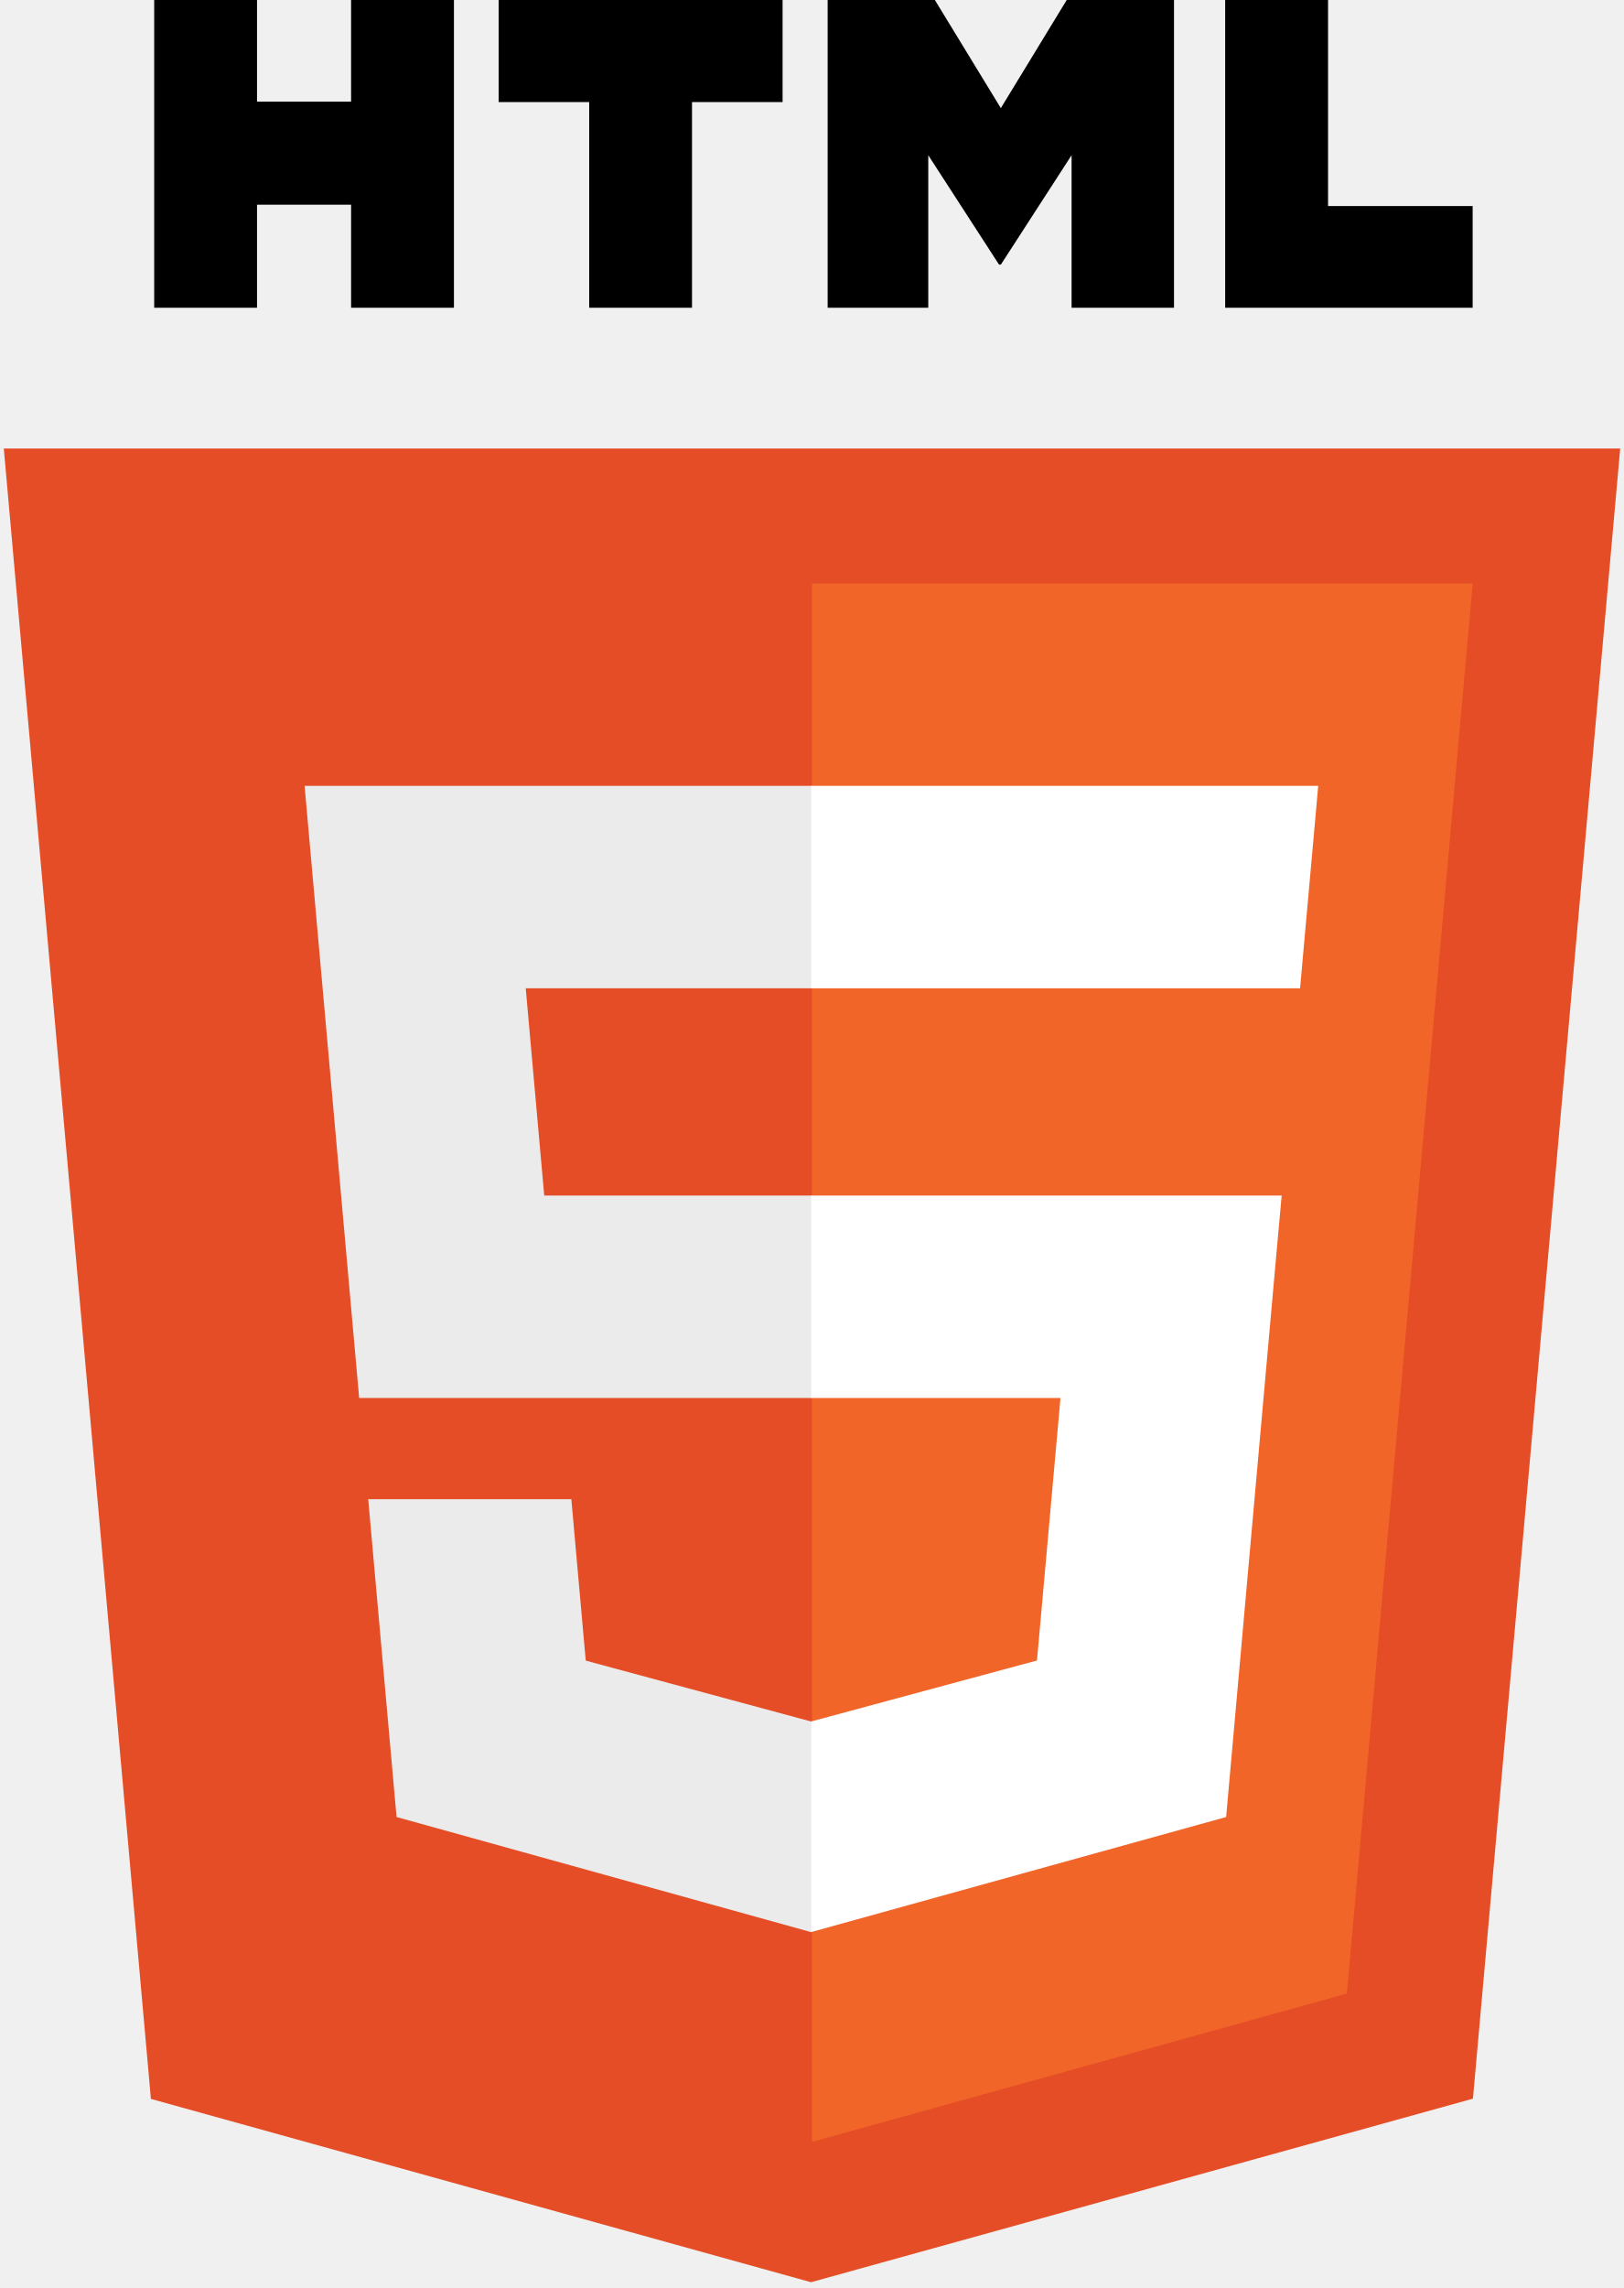
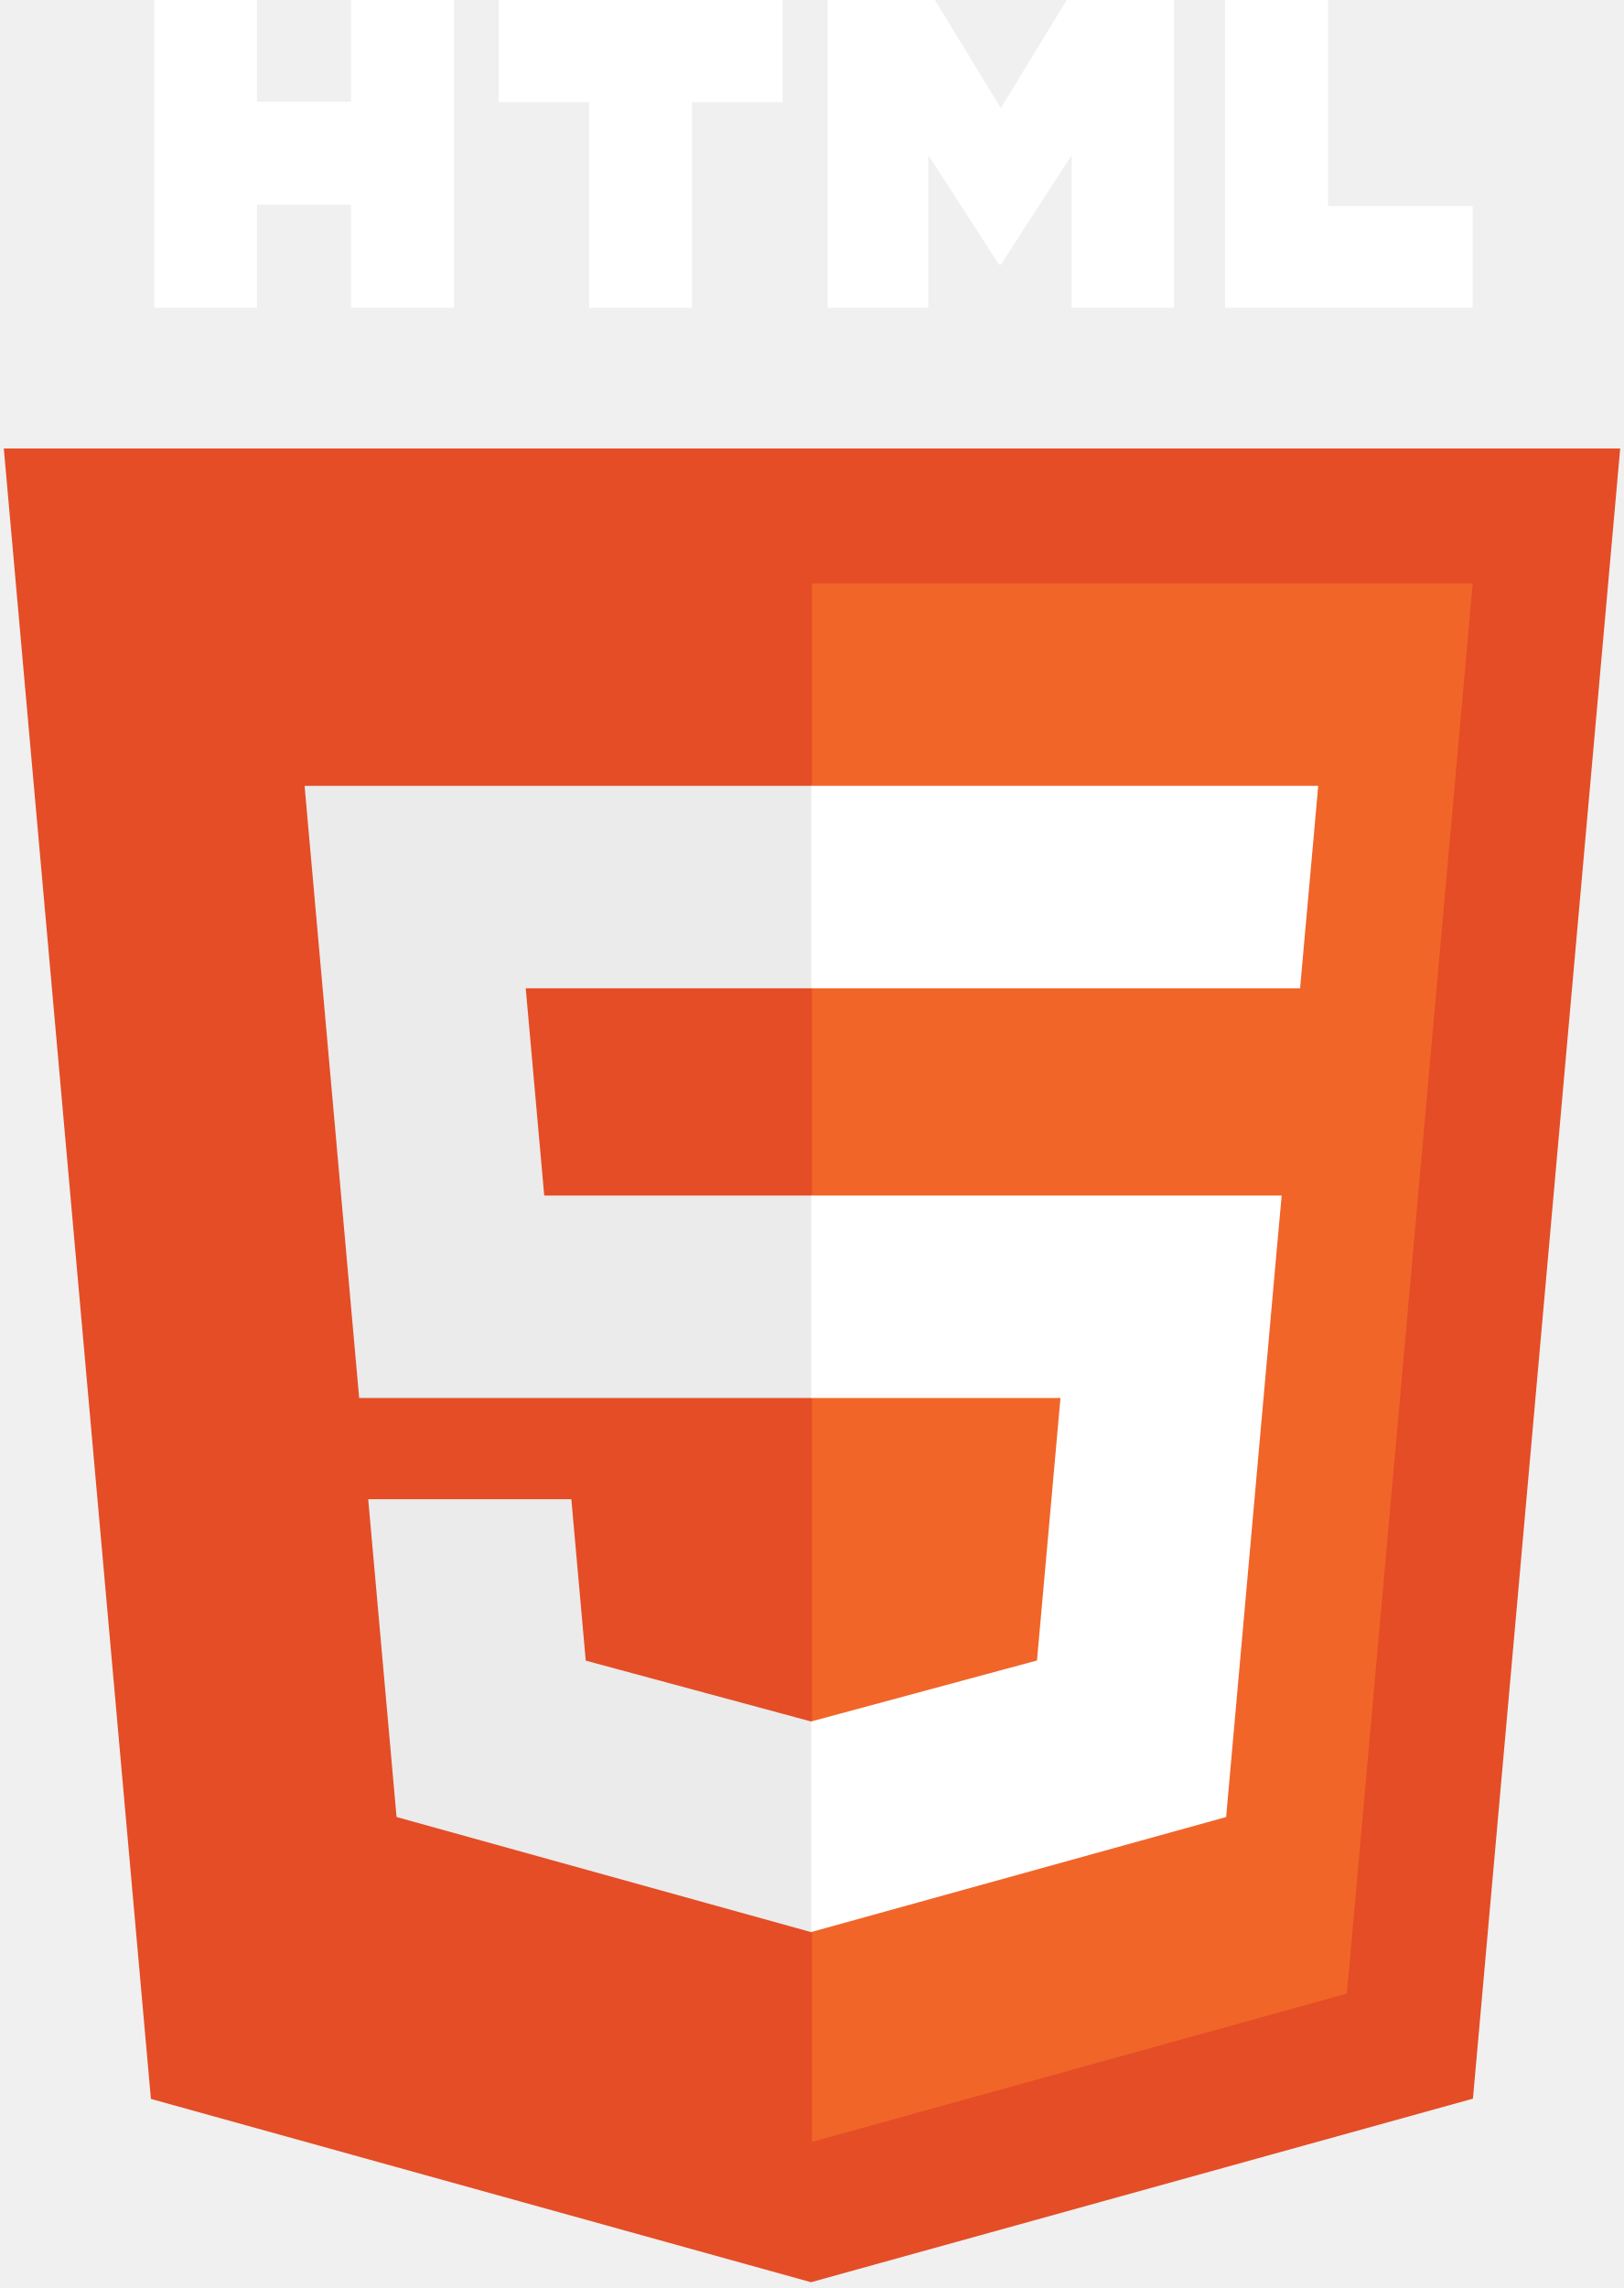
- <svg xmlns="http://www.w3.org/2000/svg" width="0.71em" height="1em" viewBox="0 0 256 361">
-   <path fill="#e44d26" d="m255.555 70.766l-23.241 260.36l-104.47 28.962l-104.182-28.922L.445 70.766z" />
-   <path fill="#f16529" d="m128 337.95l84.417-23.403l19.86-222.49H128z" />
-   <path fill="#ebebeb" d="M82.82 155.932H128v-31.937H47.917l.764 8.568l7.85 88.01H128v-31.937H85.739zm7.198 80.61h-32.06l4.474 50.146l65.421 18.16l.147-.04V271.58l-.14.037l-35.568-9.604z" />
-   <path d="M24.18 0h16.23v16.035h14.847V0h16.231v48.558h-16.23v-16.26H40.411v16.26h-16.23V0zm68.65 16.103H78.544V0h44.814v16.103h-14.295v32.455h-16.23V16.103zM130.47 0h16.923l10.41 17.062L168.203 0h16.93v48.558h-16.164V24.49l-11.166 17.265h-.28L146.35 24.49v24.068h-15.88zm62.74 0h16.235v32.508h22.824v16.05h-39.06z" />
-   <path fill="#fff" d="M127.89 220.573h39.327l-3.708 41.42l-35.62 9.614v33.226l65.473-18.145l.48-5.396l7.506-84.08l.779-8.576H127.89zm0-64.719v.078h77.143l.64-7.178l1.456-16.191l.763-8.568H127.89z" />
+ <svg xmlns="http://www.w3.org/2000/svg" width=".71em" height="1em" viewBox="0 0 256 361">
+   <path fill="#e44d26" d="m255.555 70.766-23.241 260.36-104.47 28.962-104.182-28.922L.445 70.766z" />
+   <path fill="#f16529" d="m128 337.95 84.417-23.403 19.86-222.49H128z" />
+   <path fill="#ebebeb" d="M82.82 155.932H128v-31.937H47.917l.764 8.568 7.85 88.01H128v-31.937H85.739zm7.198 80.61h-32.06l4.474 50.146 65.421 18.16.147-.04V271.58l-.14.037-35.568-9.604z" />
+   <path fill="#fff" d="M24.18 0h16.23v16.035h14.847V0h16.231v48.558h-16.23v-16.26H40.411v16.26h-16.23V0zm68.65 16.103H78.544V0h44.814v16.103h-14.295v32.455h-16.23V16.103zM130.47 0h16.923l10.41 17.062L168.203 0h16.93v48.558h-16.164V24.49l-11.166 17.265h-.28L146.35 24.49v24.068h-15.88zm62.74 0h16.235v32.508h22.824v16.05h-39.06zM127.89 220.573h39.327l-3.708 41.42-35.62 9.614v33.226l65.473-18.145.48-5.396 7.506-84.08.779-8.576H127.89zm0-64.719v.078h77.143l.64-7.178 1.456-16.191.763-8.568H127.89z" />
</svg>
